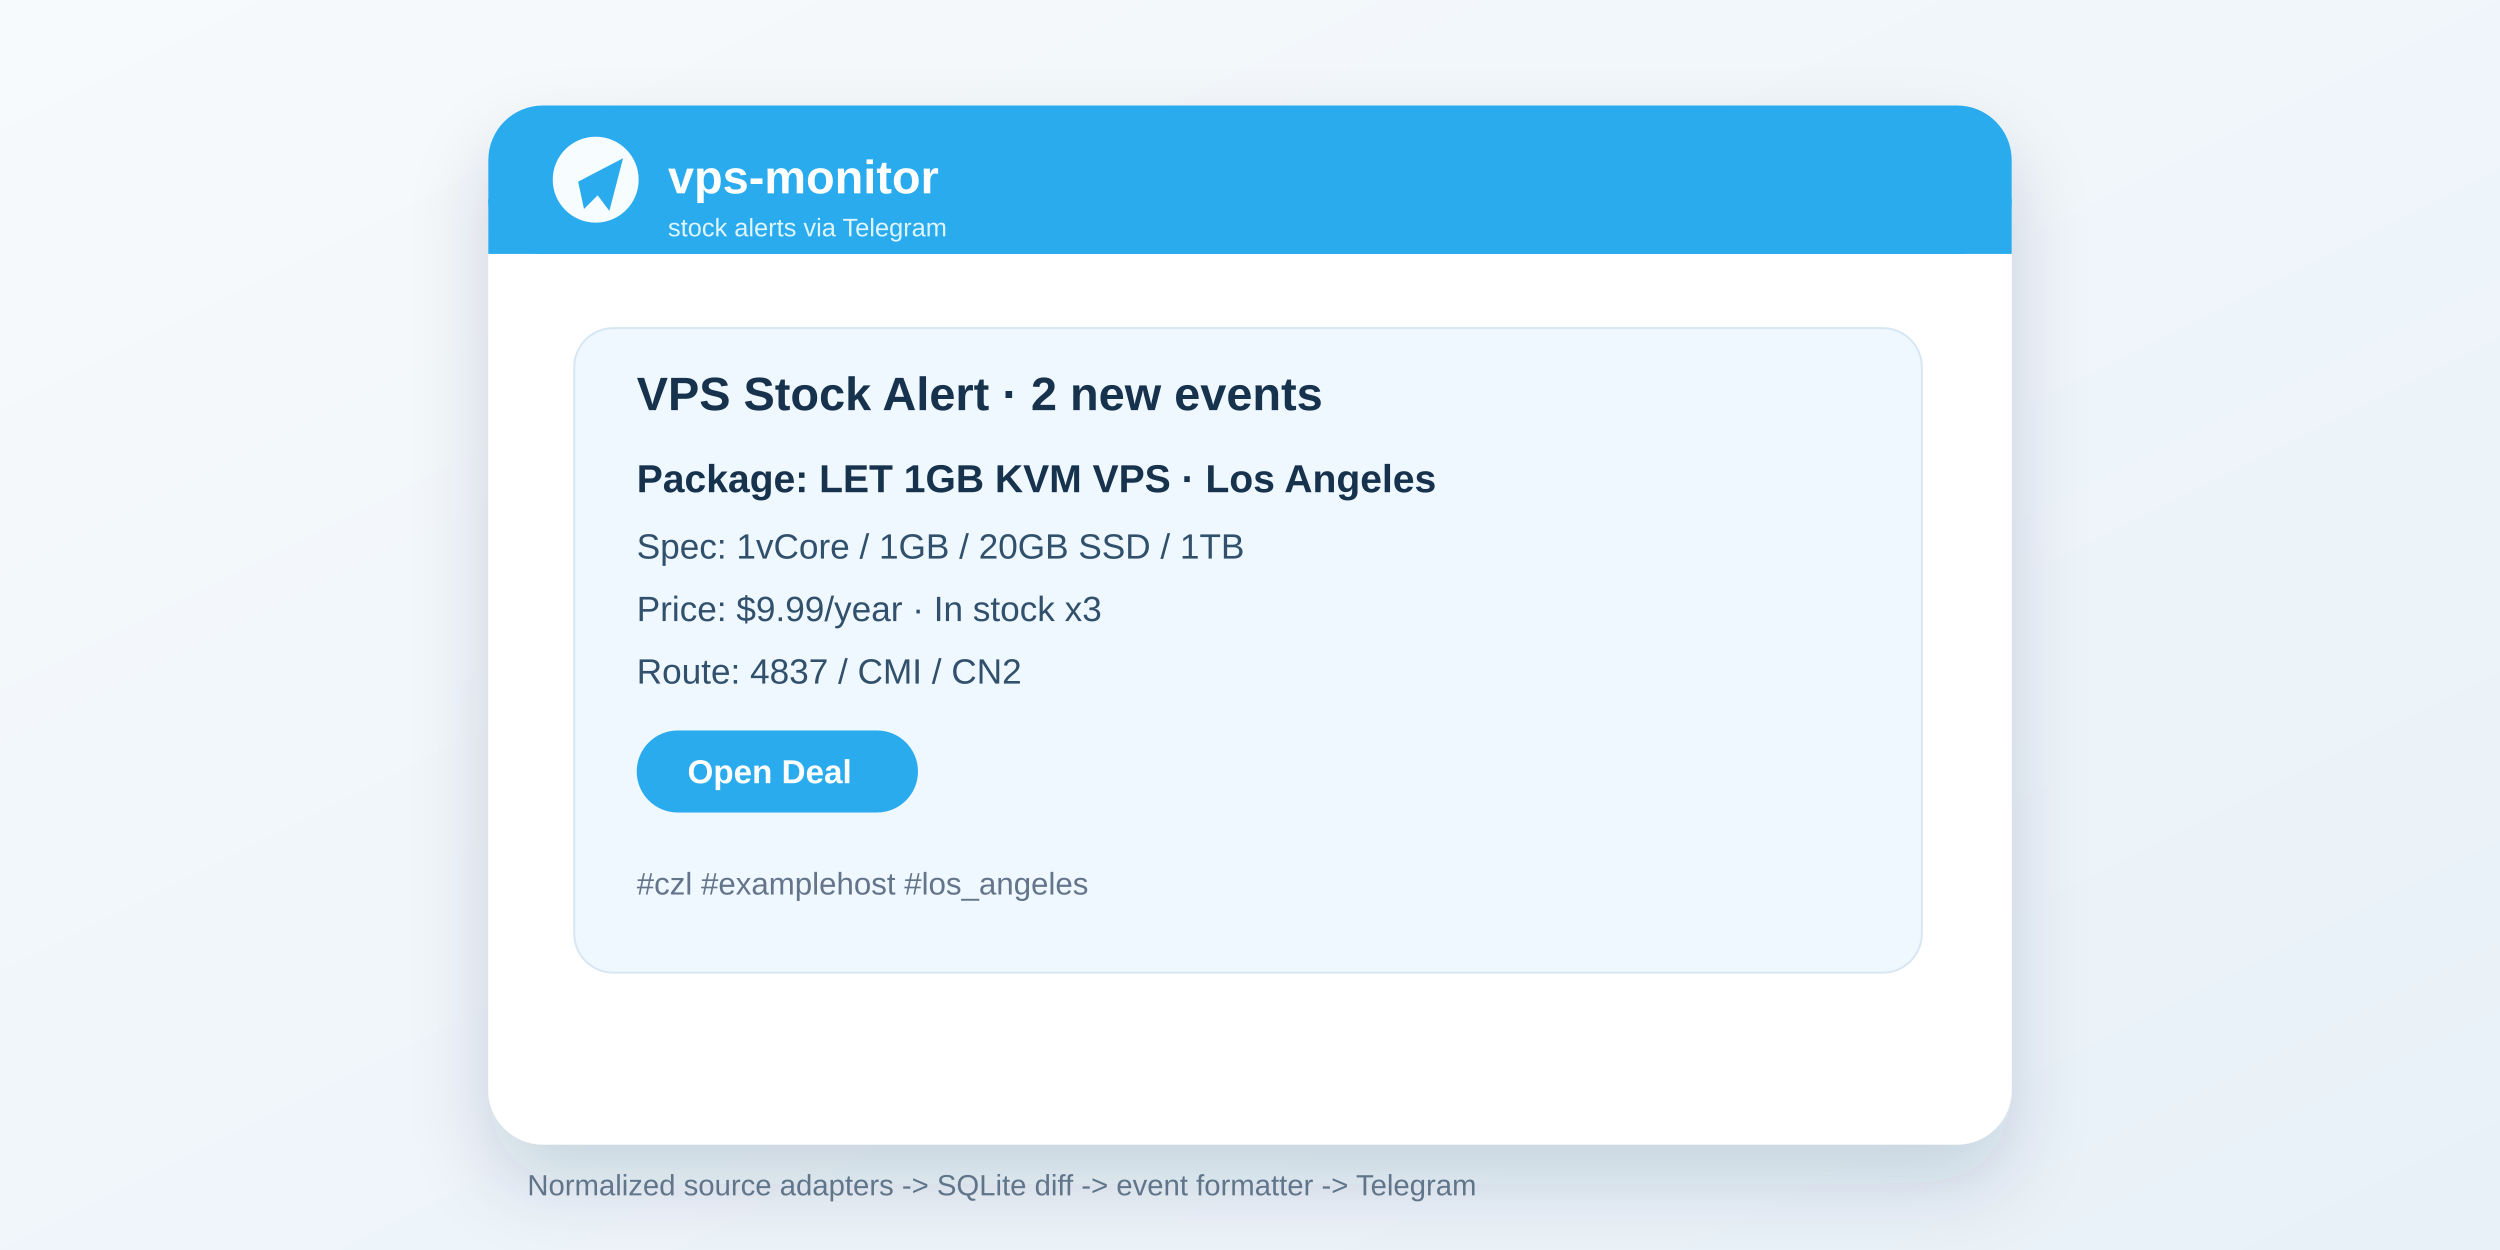
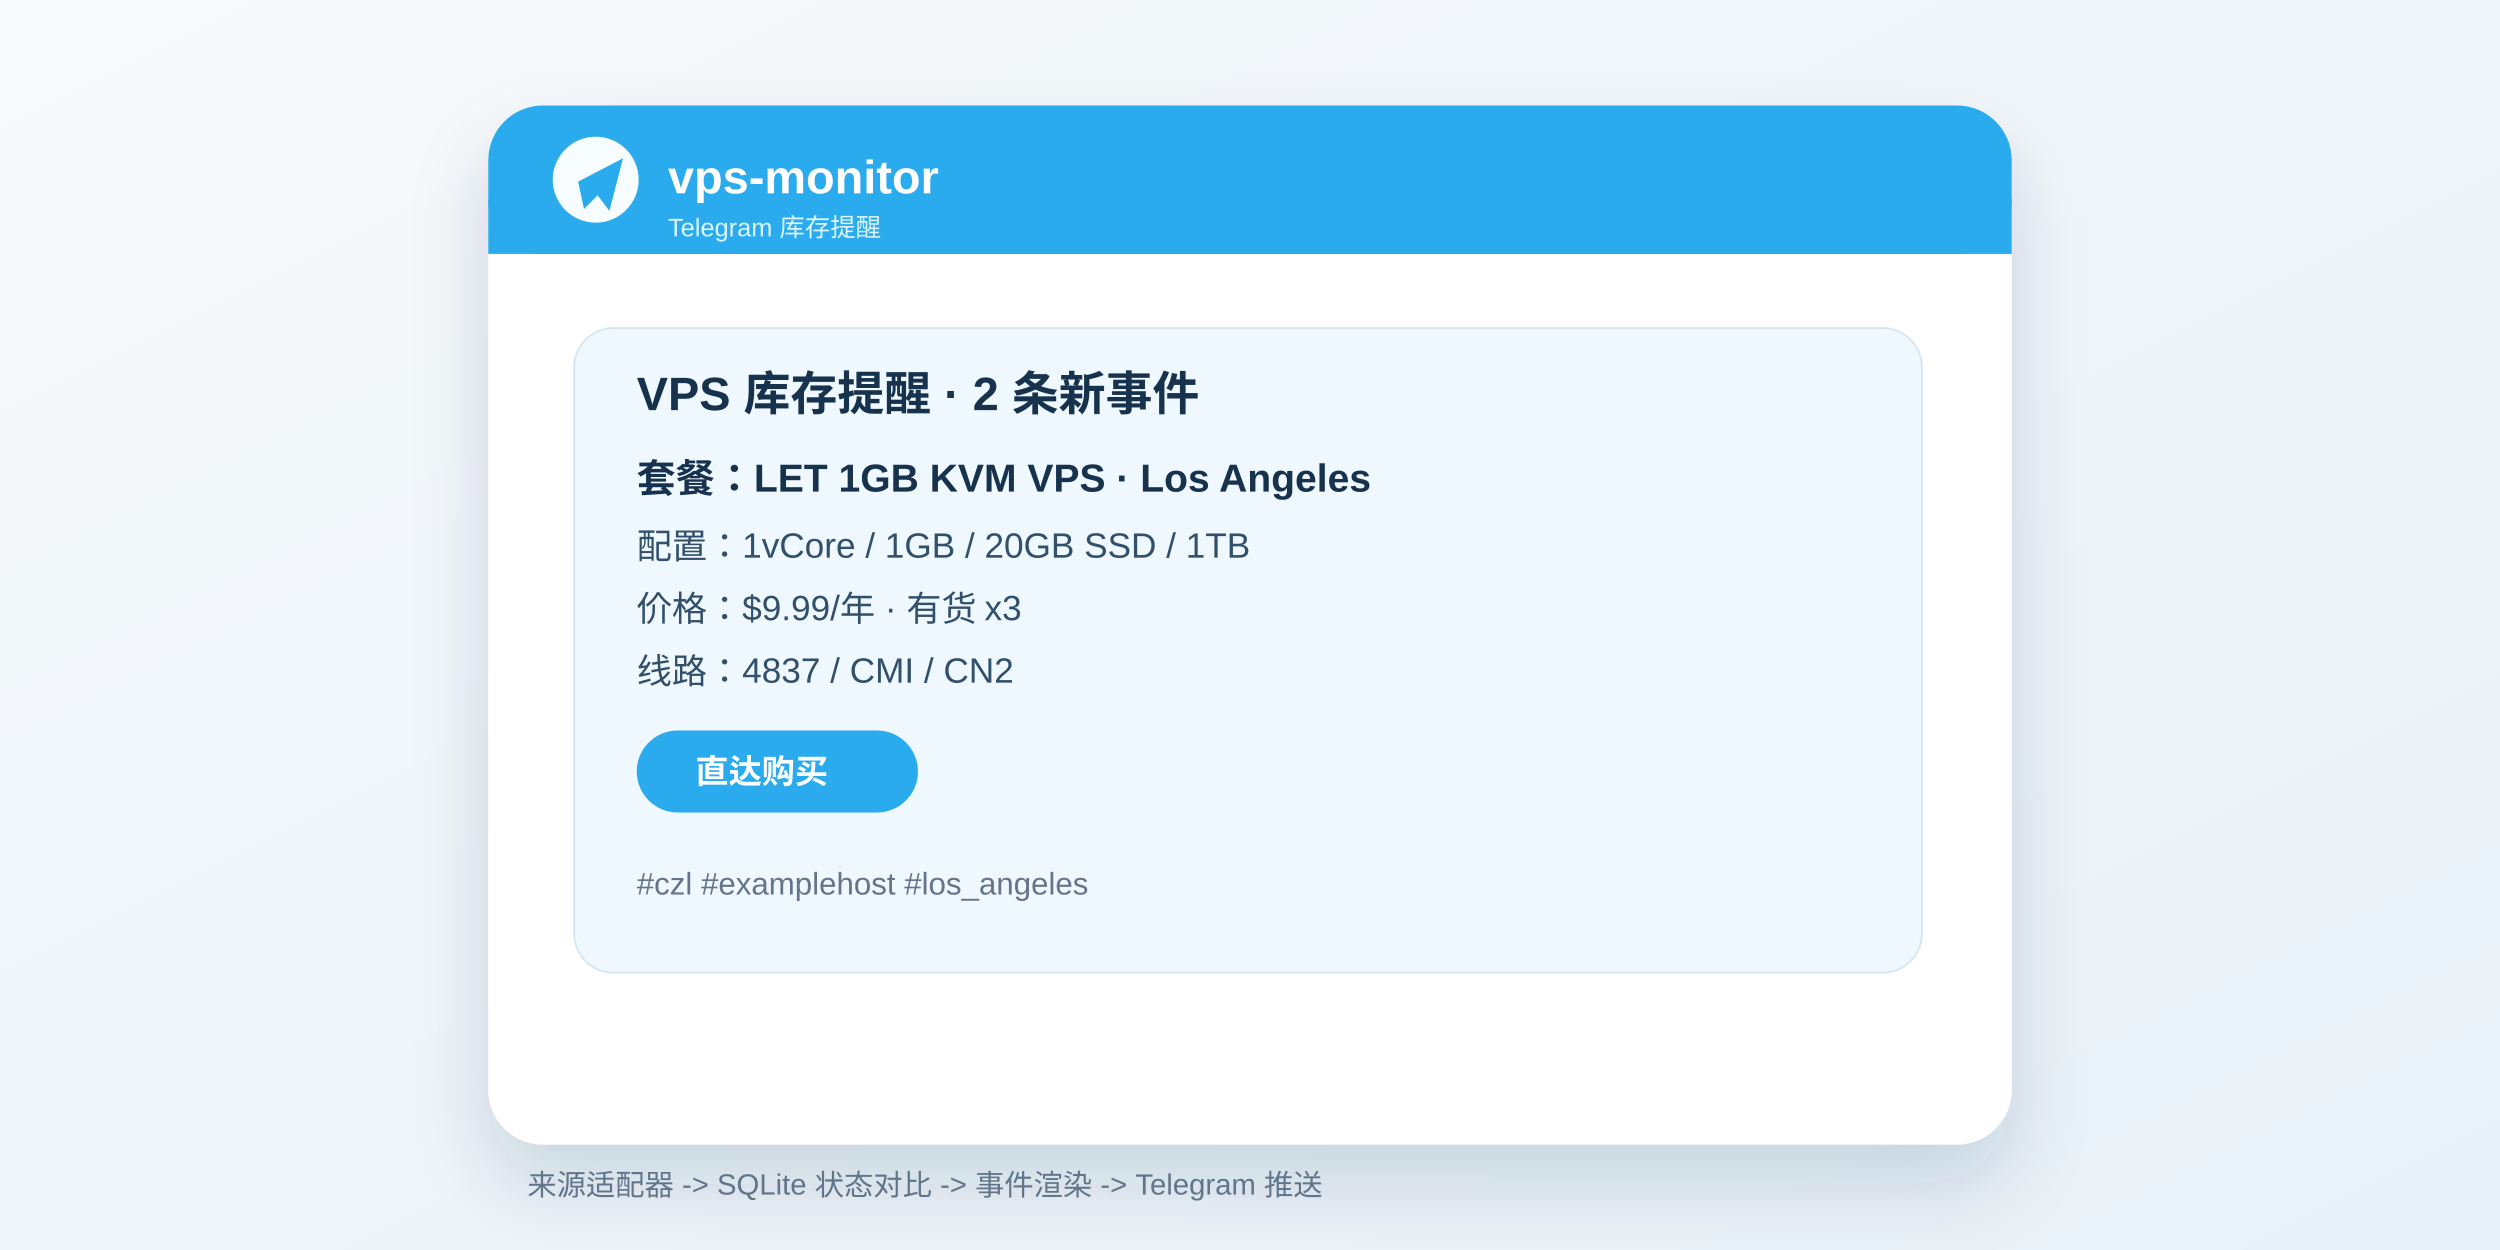
<svg xmlns="http://www.w3.org/2000/svg" width="1280" height="640" viewBox="0 0 1280 640" role="img" aria-labelledby="title desc">
  <defs>
    <linearGradient id="bg" x1="0" x2="1" y1="0" y2="1">
      <stop offset="0" stop-color="#f7fafc" />
      <stop offset="1" stop-color="#e8f1f8" />
    </linearGradient>
    <filter id="shadow" x="-20%" y="-20%" width="140%" height="140%">
      <feDropShadow dx="0" dy="20" stdDeviation="20" flood-color="#1d3557" flood-opacity="0.16" />
    </filter>
  </defs>
  <rect width="1280" height="640" fill="url(#bg)" />
  <rect x="250" y="54" width="780" height="532" rx="28" fill="#ffffff" filter="url(#shadow)" />
  <rect x="250" y="54" width="780" height="76" rx="28" fill="#2aabee" />
  <rect x="250" y="102" width="780" height="28" fill="#2aabee" />
  <circle cx="305" cy="92" r="22" fill="#ffffff" opacity="0.96" />
  <path d="M296 93l23-12-7 27-6-8-7 7-3-14z" fill="#2aabee" />
  <text x="342" y="99" font-family="Arial, Helvetica, sans-serif" font-size="24" font-weight="700" fill="#ffffff">vps-monitor</text>
-   <text x="342" y="121" font-family="Arial, Helvetica, sans-serif" font-size="13" fill="#dff5ff">stock alerts via Telegram</text>
+   <text x="342" y="121" font-family="Arial, Helvetica, sans-serif" font-size="13" fill="#dff5ff">Telegram 库存提醒</text>
  <g font-family="Arial, Helvetica, sans-serif">
    <rect x="294" y="168" width="690" height="330" rx="20" fill="#eff7ff" stroke="#d6e6f3" />
-     <text x="326" y="210" font-size="24" font-weight="700" fill="#17324d">VPS Stock Alert · 2 new events</text>
-     <text x="326" y="252" font-size="20" font-weight="700" fill="#17324d">Package: LET 1GB KVM VPS · Los Angeles</text>
-     <text x="326" y="286" font-size="18" fill="#31506b">Spec: 1vCore / 1GB / 20GB SSD / 1TB</text>
-     <text x="326" y="318" font-size="18" fill="#31506b">Price: $9.99/year · In stock x3</text>
-     <text x="326" y="350" font-size="18" fill="#31506b">Route: 4837 / CMI / CN2</text>
+     <text x="326" y="210" font-size="24" font-weight="700" fill="#17324d">VPS 库存提醒 · 2 条新事件</text>
+     <text x="326" y="252" font-size="20" font-weight="700" fill="#17324d">套餐：LET 1GB KVM VPS · Los Angeles</text>
+     <text x="326" y="286" font-size="18" fill="#31506b">配置：1vCore / 1GB / 20GB SSD / 1TB</text>
+     <text x="326" y="318" font-size="18" fill="#31506b">价格：$9.99/年 · 有货 x3</text>
+     <text x="326" y="350" font-size="18" fill="#31506b">线路：4837 / CMI / CN2</text>
    <rect x="326" y="374" width="144" height="42" rx="21" fill="#2aabee" />
-     <text x="352" y="401" font-size="17" font-weight="700" fill="#ffffff">Open Deal</text>
+     <text x="356" y="401" font-size="17" font-weight="700" fill="#ffffff">直达购买</text>
    <text x="326" y="458" font-size="16" fill="#64748b">#czl #examplehost #los_angeles</text>
  </g>
  <g font-family="Arial, Helvetica, sans-serif">
-     <text x="270" y="612" font-size="15" fill="#60758a">Normalized source adapters -&gt; SQLite diff -&gt; event formatter -&gt; Telegram</text>
+     <text x="270" y="612" font-size="15" fill="#60758a">来源适配器 -&gt; SQLite 状态对比 -&gt; 事件渲染 -&gt; Telegram 推送</text>
  </g>
</svg>
